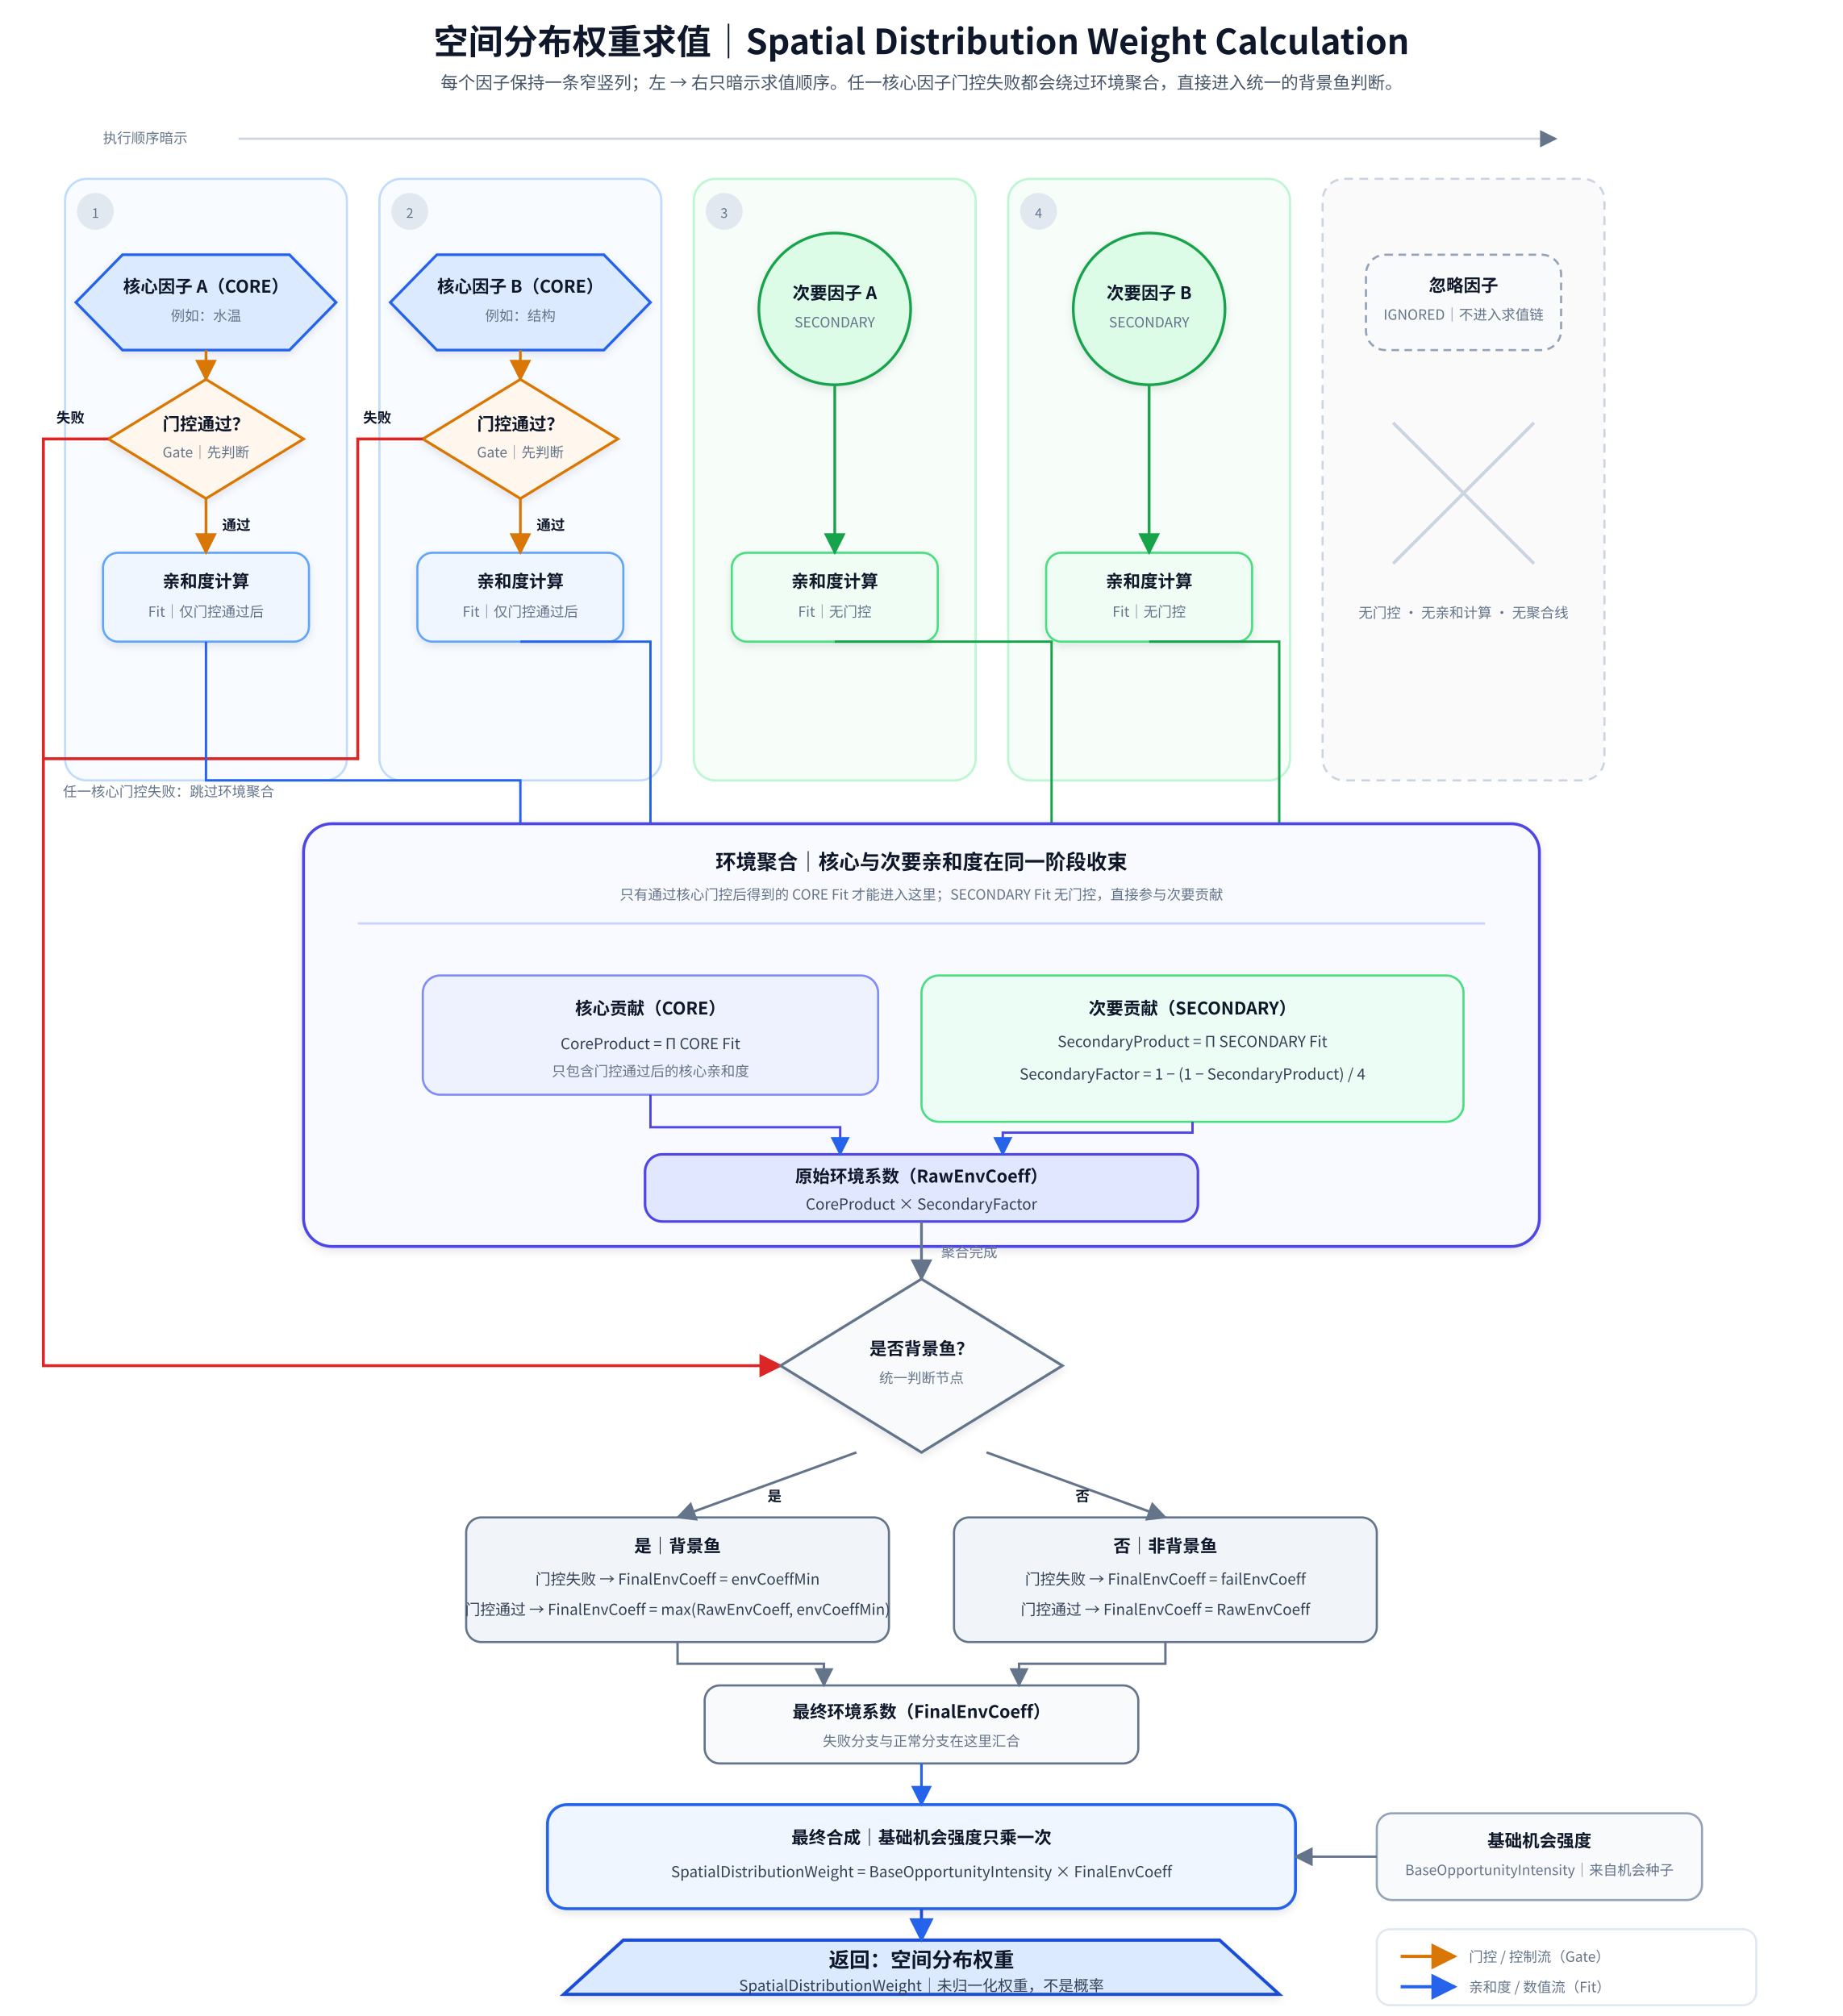
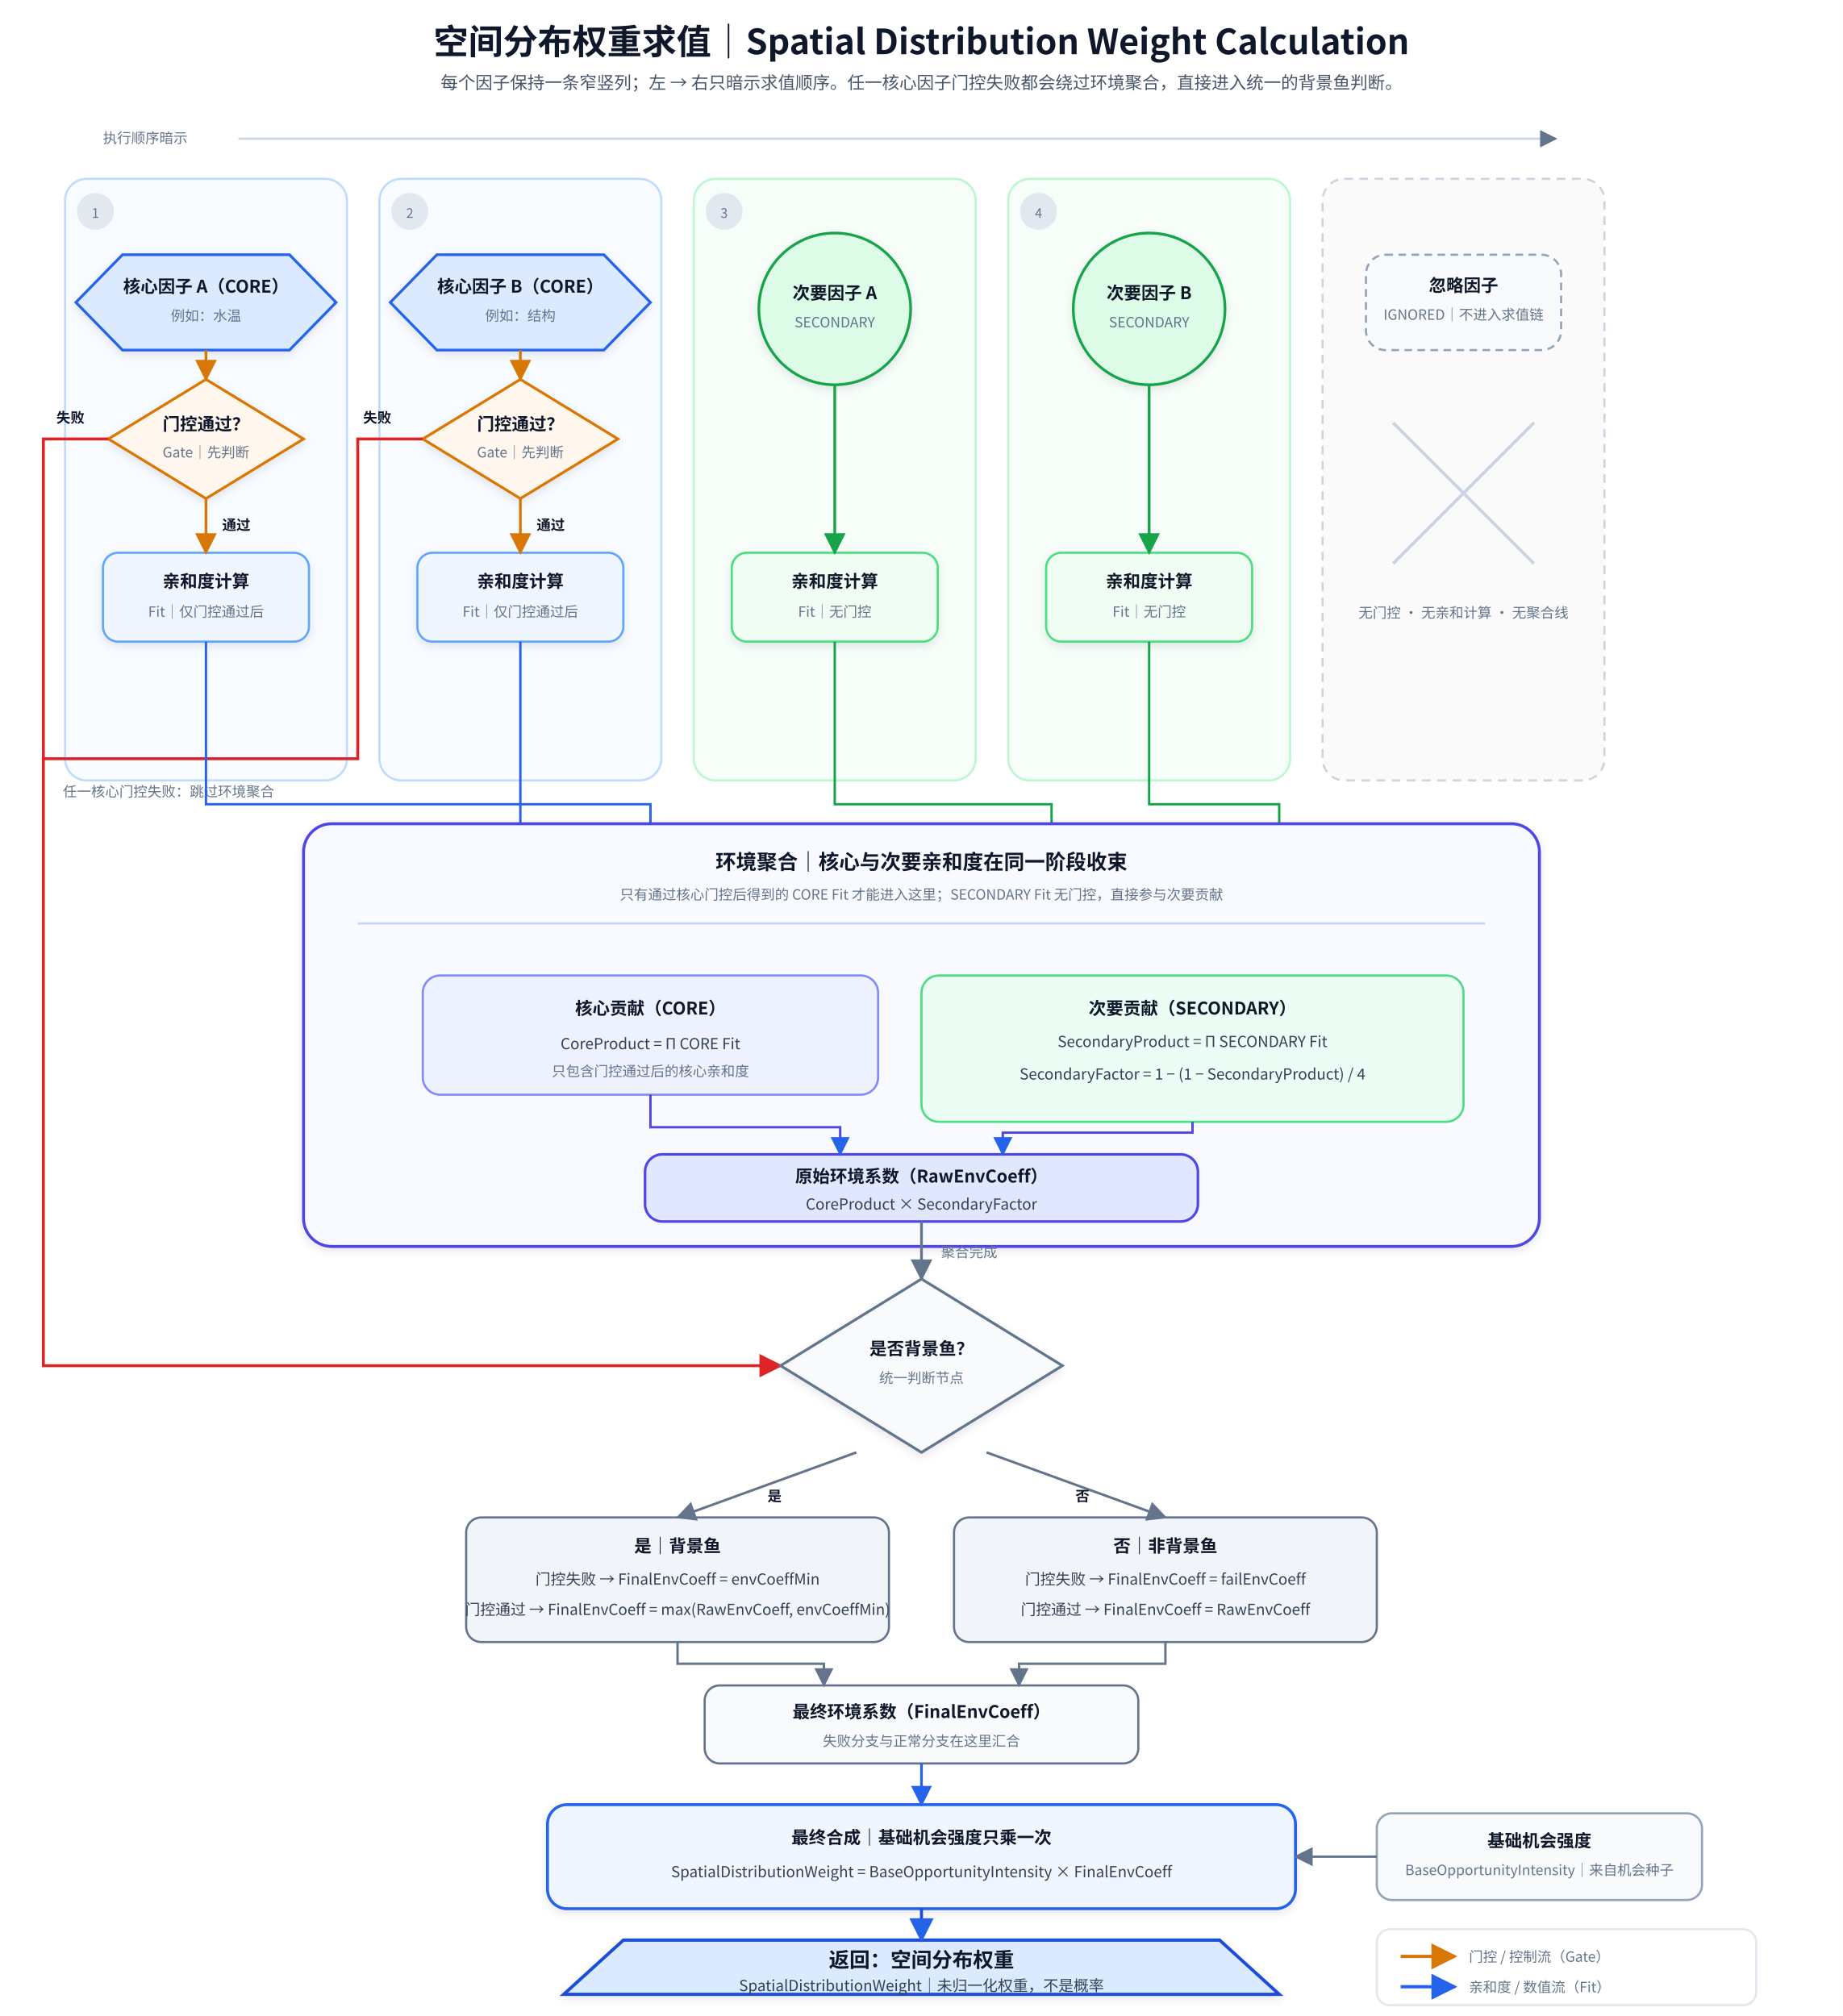
<svg xmlns="http://www.w3.org/2000/svg" width="1700" height="1860" viewBox="0 0 1700 1860">
  <defs>
    <marker id="arrowBlue" viewBox="0 0 10 10" refX="9" refY="5" markerWidth="8" markerHeight="8" orient="auto">
      <path d="M0 0L10 5L0 10Z" fill="#2563eb" />
    </marker>
    <marker id="arrowGreen" viewBox="0 0 10 10" refX="9" refY="5" markerWidth="8" markerHeight="8" orient="auto">
      <path d="M0 0L10 5L0 10Z" fill="#16a34a" />
    </marker>
    <marker id="arrowOrange" viewBox="0 0 10 10" refX="9" refY="5" markerWidth="8" markerHeight="8" orient="auto">
      <path d="M0 0L10 5L0 10Z" fill="#d97706" />
    </marker>
    <marker id="arrowRed" viewBox="0 0 10 10" refX="9" refY="5" markerWidth="8" markerHeight="8" orient="auto">
      <path d="M0 0L10 5L0 10Z" fill="#dc2626" />
    </marker>
    <marker id="arrowGray" viewBox="0 0 10 10" refX="9" refY="5" markerWidth="8" markerHeight="8" orient="auto">
      <path d="M0 0L10 5L0 10Z" fill="#64748b" />
    </marker>
    <filter id="shadow" x="-20%" y="-20%" width="140%" height="140%">
      <feDropShadow dx="0" dy="3" stdDeviation="4" flood-color="#0f172a" flood-opacity=".10" />
    </filter>
    <style>
    text{font-family:"Noto Sans CJK SC","Microsoft YaHei",sans-serif;fill:#0f172a}
    .title{font-size:32px;font-weight:700}.sub{font-size:16px;fill:#475569}
    .section{font-size:19px;font-weight:700}.node{font-size:16px;font-weight:700}
    .body{font-size:14px;fill:#334155}.small{font-size:13px;fill:#64748b}
    .tiny{font-size:12px;fill:#64748b}.edge{font-size:13px;font-weight:700}
  </style>
  </defs>
  <rect width="1700" height="1860" fill="#fff" />
  <text x="850" y="50" text-anchor="middle" class="title">空间分布权重求值｜Spatial Distribution Weight Calculation</text>
  <text x="850" y="82" text-anchor="middle" class="sub">每个因子保持一条窄竖列；左 → 右只暗示求值顺序。任一核心因子门控失败都会绕过环境聚合，直接进入统一的背景鱼判断。</text>
  <text x="95" y="132" class="small">执行顺序暗示</text>
  <line x1="220" y1="128" x2="1435" y2="128" stroke="#cbd5e1" stroke-width="2" marker-end="url(#arrowGray)" />
  <rect x="60" y="165" width="260" height="555" rx="20" fill="#f8fbff" stroke="#bfdbfe" stroke-width="2" />
  <rect x="350" y="165" width="260" height="555" rx="20" fill="#f8fbff" stroke="#bfdbfe" stroke-width="2" />
  <rect x="640" y="165" width="260" height="555" rx="20" fill="#f7fdf8" stroke="#bbf7d0" stroke-width="2" />
  <rect x="930" y="165" width="260" height="555" rx="20" fill="#f7fdf8" stroke="#bbf7d0" stroke-width="2" />
  <rect x="1220" y="165" width="260" height="555" rx="20" fill="#fafafa" stroke="#cbd5e1" stroke-width="2" stroke-dasharray="8 6" />
  <circle cx="88" cy="195" r="17" fill="#e2e8f0" />
  <text x="88" y="201" text-anchor="middle" class="tiny">1</text>
  <circle cx="378" cy="195" r="17" fill="#e2e8f0" />
  <text x="378" y="201" text-anchor="middle" class="tiny">2</text>
  <circle cx="668" cy="195" r="17" fill="#e2e8f0" />
  <text x="668" y="201" text-anchor="middle" class="tiny">3</text>
  <circle cx="958" cy="195" r="17" fill="#e2e8f0" />
  <text x="958" y="201" text-anchor="middle" class="tiny">4</text>
  <polygon points="113,235 267,235 310,279 267,323 113,323 70,279" fill="#dbeafe" stroke="#2563eb" stroke-width="2.5" filter="url(#shadow)" />
  <text x="190" y="270" text-anchor="middle" class="node">核心因子 A（CORE）</text>
  <text x="190" y="296" text-anchor="middle" class="small">例如：水温</text>
  <polygon points="190,350 280,405 190,460 100,405" fill="#fff7ed" stroke="#d97706" stroke-width="2.5" filter="url(#shadow)" />
  <text x="190" y="397" text-anchor="middle" class="node">门控通过？</text>
  <text x="190" y="422" text-anchor="middle" class="small">Gate｜先判断</text>
  <rect x="95" y="510" width="190" height="82" rx="14" fill="#eff6ff" stroke="#60a5fa" stroke-width="2" filter="url(#shadow)" />
  <text x="190" y="542" text-anchor="middle" class="node">亲和度计算</text>
  <text x="190" y="569" text-anchor="middle" class="small">Fit｜仅门控通过后</text>
  <path d="M190 323L190 350" fill="none" stroke="#d97706" stroke-width="2.5" marker-end="url(#arrowOrange)" />
  <path d="M190 460L190 510" fill="none" stroke="#d97706" stroke-width="2.5" marker-end="url(#arrowOrange)" />
  <text x="205" y="489" class="edge">通过</text>
  <polygon points="403,235 557,235 600,279 557,323 403,323 360,279" fill="#dbeafe" stroke="#2563eb" stroke-width="2.5" filter="url(#shadow)" />
  <text x="480" y="270" text-anchor="middle" class="node">核心因子 B（CORE）</text>
  <text x="480" y="296" text-anchor="middle" class="small">例如：结构</text>
  <polygon points="480,350 570,405 480,460 390,405" fill="#fff7ed" stroke="#d97706" stroke-width="2.5" filter="url(#shadow)" />
  <text x="480" y="397" text-anchor="middle" class="node">门控通过？</text>
  <text x="480" y="422" text-anchor="middle" class="small">Gate｜先判断</text>
  <rect x="385" y="510" width="190" height="82" rx="14" fill="#eff6ff" stroke="#60a5fa" stroke-width="2" filter="url(#shadow)" />
  <text x="480" y="542" text-anchor="middle" class="node">亲和度计算</text>
  <text x="480" y="569" text-anchor="middle" class="small">Fit｜仅门控通过后</text>
  <path d="M480 323L480 350" fill="none" stroke="#d97706" stroke-width="2.5" marker-end="url(#arrowOrange)" />
  <path d="M480 460L480 510" fill="none" stroke="#d97706" stroke-width="2.5" marker-end="url(#arrowOrange)" />
  <text x="495" y="489" class="edge">通过</text>
  <circle cx="770" cy="285" r="70" fill="#dcfce7" stroke="#16a34a" stroke-width="2.5" filter="url(#shadow)" />
  <text x="770" y="276" text-anchor="middle" class="node">次要因子 A</text>
  <text x="770" y="302" text-anchor="middle" class="small">SECONDARY</text>
  <rect x="675" y="510" width="190" height="82" rx="14" fill="#f0fdf4" stroke="#4ade80" stroke-width="2" filter="url(#shadow)" />
  <text x="770" y="542" text-anchor="middle" class="node">亲和度计算</text>
  <text x="770" y="569" text-anchor="middle" class="small">Fit｜无门控</text>
  <path d="M770 355L770 510" fill="none" stroke="#16a34a" stroke-width="2.5" marker-end="url(#arrowGreen)" />
  <circle cx="1060" cy="285" r="70" fill="#dcfce7" stroke="#16a34a" stroke-width="2.5" filter="url(#shadow)" />
  <text x="1060" y="276" text-anchor="middle" class="node">次要因子 B</text>
  <text x="1060" y="302" text-anchor="middle" class="small">SECONDARY</text>
  <rect x="965" y="510" width="190" height="82" rx="14" fill="#f0fdf4" stroke="#4ade80" stroke-width="2" filter="url(#shadow)" />
  <text x="1060" y="542" text-anchor="middle" class="node">亲和度计算</text>
  <text x="1060" y="569" text-anchor="middle" class="small">Fit｜无门控</text>
  <path d="M1060 355L1060 510" fill="none" stroke="#16a34a" stroke-width="2.5" marker-end="url(#arrowGreen)" />
  <rect x="1260" y="235" width="180" height="88" rx="18" fill="#f8fafc" stroke="#94a3b8" stroke-width="2" stroke-dasharray="7 5" />
  <text x="1350" y="269" text-anchor="middle" class="node">忽略因子</text>
  <text x="1350" y="295" text-anchor="middle" class="small">IGNORED｜不进入求值链</text>
  <line x1="1285" y1="390" x2="1415" y2="520" stroke="#cbd5e1" stroke-width="3" />
  <line x1="1415" y1="390" x2="1285" y2="520" stroke="#cbd5e1" stroke-width="3" />
  <text x="1350" y="570" text-anchor="middle" class="small">无门控 · 无亲和计算 · 无聚合线</text>
  <path d="M100 405L40 405L40 1260L720 1260" fill="none" stroke="#dc2626" stroke-width="2.7" marker-end="url(#arrowRed)" />
  <path d="M390 405L330 405L330 700L40 700" fill="none" stroke="#dc2626" stroke-width="2.7" />
  <text x="52" y="390" class="edge">失败</text>
  <text x="335" y="390" class="edge">失败</text>
  <text x="58" y="735" class="small">任一核心门控失败：跳过环境聚合</text>
-   <path d="M190 592L190 720L480 720L480 900" fill="none" stroke="#2563eb" stroke-width="2.2" marker-end="url(#arrowBlue)" />
-   <path d="M480 592L600 592L600 900" fill="none" stroke="#2563eb" stroke-width="2.2" marker-end="url(#arrowBlue)" />
-   <path d="M770 592L970 592L970 900" fill="none" stroke="#16a34a" stroke-width="2.2" marker-end="url(#arrowGreen)" />
-   <path d="M1060 592L1180 592L1180 900" fill="none" stroke="#16a34a" stroke-width="2.2" marker-end="url(#arrowGreen)" />
+   <path d="M190 592L190 742L480 742L480 900" fill="none" stroke="#2563eb" stroke-width="2.2" marker-end="url(#arrowBlue)" />
+   <path d="M480 592L480 742L600 742L600 900" fill="none" stroke="#2563eb" stroke-width="2.2" marker-end="url(#arrowBlue)" />
+   <path d="M770 592L770 742L970 742L970 900" fill="none" stroke="#16a34a" stroke-width="2.2" marker-end="url(#arrowGreen)" />
+   <path d="M1060 592L1060 742L1180 742L1180 900" fill="none" stroke="#16a34a" stroke-width="2.2" marker-end="url(#arrowGreen)" />
  <rect x="280" y="760" width="1140" height="390" rx="26" fill="#f8faff" stroke="#4f46e5" stroke-width="2.7" filter="url(#shadow)" />
  <text x="850" y="802" text-anchor="middle" class="section">环境聚合｜核心与次要亲和度在同一阶段收束</text>
  <text x="850" y="830" text-anchor="middle" class="small">只有通过核心门控后得到的 CORE Fit 才能进入这里；SECONDARY Fit 无门控，直接参与次要贡献</text>
  <line x1="330" y1="852" x2="1370" y2="852" stroke="#c7d2fe" stroke-width="2" />
  <rect x="390" y="900" width="420" height="110" rx="16" fill="#eef2ff" stroke="#818cf8" stroke-width="2" />
  <text x="600" y="936" text-anchor="middle" class="node">核心贡献（CORE）</text>
  <text x="600" y="968" text-anchor="middle" class="body">CoreProduct = Π CORE Fit</text>
  <text x="600" y="993" text-anchor="middle" class="small">只包含门控通过后的核心亲和度</text>
  <rect x="850" y="900" width="500" height="135" rx="16" fill="#ecfdf5" stroke="#4ade80" stroke-width="2" />
  <text x="1100" y="936" text-anchor="middle" class="node">次要贡献（SECONDARY）</text>
  <text x="1100" y="966" text-anchor="middle" class="body">SecondaryProduct = Π SECONDARY Fit</text>
  <text x="1100" y="996" text-anchor="middle" class="body">SecondaryFactor = 1 − (1 − SecondaryProduct) / 4</text>
  <rect x="595" y="1065" width="510" height="62" rx="16" fill="#e0e7ff" stroke="#4f46e5" stroke-width="2.4" />
  <text x="850" y="1091" text-anchor="middle" class="node">原始环境系数（RawEnvCoeff）</text>
  <text x="850" y="1116" text-anchor="middle" class="body">CoreProduct × SecondaryFactor</text>
  <path d="M600 1010L600 1040L775 1040L775 1065" fill="none" stroke="#4f46e5" stroke-width="2.2" marker-end="url(#arrowBlue)" />
  <path d="M1100 1035L1100 1045L925 1045L925 1065" fill="none" stroke="#4f46e5" stroke-width="2.2" marker-end="url(#arrowBlue)" />
  <path d="M850 1127L850 1180" fill="none" stroke="#64748b" stroke-width="2.5" marker-end="url(#arrowGray)" />
  <text x="868" y="1160" class="small">聚合完成</text>
  <polygon points="850,1180 980,1260 850,1340 720,1260" fill="#f8fafc" stroke="#64748b" stroke-width="2.5" filter="url(#shadow)" />
  <text x="850" y="1250" text-anchor="middle" class="node">是否背景鱼？</text>
  <text x="850" y="1276" text-anchor="middle" class="small">统一判断节点</text>
  <rect x="430" y="1400" width="390" height="115" rx="14" fill="#f1f5f9" stroke="#64748b" stroke-width="2" />
  <text x="625" y="1432" text-anchor="middle" class="node">是｜背景鱼</text>
  <text x="625" y="1462" text-anchor="middle" class="body">门控失败 → FinalEnvCoeff = envCoeffMin</text>
  <text x="625" y="1490" text-anchor="middle" class="body">门控通过 → FinalEnvCoeff = max(RawEnvCoeff, envCoeffMin)</text>
  <rect x="880" y="1400" width="390" height="115" rx="14" fill="#f1f5f9" stroke="#64748b" stroke-width="2" />
  <text x="1075" y="1432" text-anchor="middle" class="node">否｜非背景鱼</text>
  <text x="1075" y="1462" text-anchor="middle" class="body">门控失败 → FinalEnvCoeff = failEnvCoeff</text>
  <text x="1075" y="1490" text-anchor="middle" class="body">门控通过 → FinalEnvCoeff = RawEnvCoeff</text>
  <path d="M790 1340L625 1400" fill="none" stroke="#64748b" stroke-width="2.3" marker-end="url(#arrowGray)" />
  <path d="M910 1340L1075 1400" fill="none" stroke="#64748b" stroke-width="2.3" marker-end="url(#arrowGray)" />
  <text x="708" y="1385" class="edge">是</text>
  <text x="992" y="1385" class="edge">否</text>
  <rect x="650" y="1555" width="400" height="72" rx="14" fill="#f8fafc" stroke="#64748b" stroke-width="2" />
  <text x="850" y="1585" text-anchor="middle" class="node">最终环境系数（FinalEnvCoeff）</text>
  <text x="850" y="1611" text-anchor="middle" class="small">失败分支与正常分支在这里汇合</text>
  <path d="M625 1515L625 1535L760 1535L760 1555" fill="none" stroke="#64748b" stroke-width="2.2" marker-end="url(#arrowGray)" />
  <path d="M1075 1515L1075 1535L940 1535L940 1555" fill="none" stroke="#64748b" stroke-width="2.2" marker-end="url(#arrowGray)" />
  <rect x="505" y="1665" width="690" height="96" rx="18" fill="#eff6ff" stroke="#2563eb" stroke-width="2.7" filter="url(#shadow)" />
  <text x="850" y="1701" text-anchor="middle" class="node">最终合成｜基础机会强度只乘一次</text>
  <text x="850" y="1732" text-anchor="middle" class="body">SpatialDistributionWeight = BaseOpportunityIntensity × FinalEnvCoeff</text>
  <rect x="1270" y="1673" width="300" height="80" rx="14" fill="#f8fafc" stroke="#94a3b8" stroke-width="2" />
  <text x="1420" y="1704" text-anchor="middle" class="node">基础机会强度</text>
  <text x="1420" y="1730" text-anchor="middle" class="small">BaseOpportunityIntensity｜来自机会种子</text>
  <path d="M850 1627L850 1665" fill="none" stroke="#2563eb" stroke-width="2.4" marker-end="url(#arrowBlue)" />
  <path d="M1270 1713L1195 1713" fill="none" stroke="#64748b" stroke-width="2.2" marker-end="url(#arrowGray)" />
  <polygon points="575,1790 1125,1790 1180,1840 520,1840" fill="#dbeafe" stroke="#1d4ed8" stroke-width="3" filter="url(#shadow)" />
  <text x="850" y="1815" text-anchor="middle" class="section">返回：空间分布权重</text>
  <text x="850" y="1837" text-anchor="middle" class="body">SpatialDistributionWeight｜未归一化权重，不是概率</text>
  <path d="M850 1761L850 1790" fill="none" stroke="#1d4ed8" stroke-width="2.8" marker-end="url(#arrowBlue)" />
  <rect x="1270" y="1780" width="350" height="70" rx="12" fill="#fff" stroke="#e2e8f0" stroke-width="2" />
  <line x1="1292" y1="1805" x2="1342" y2="1805" stroke="#d97706" stroke-width="3" marker-end="url(#arrowOrange)" />
  <text x="1355" y="1810" class="small">门控 / 控制流（Gate）</text>
  <line x1="1292" y1="1833" x2="1342" y2="1833" stroke="#2563eb" stroke-width="3" marker-end="url(#arrowBlue)" />
  <text x="1355" y="1838" class="small">亲和度 / 数值流（Fit）</text>
</svg>
